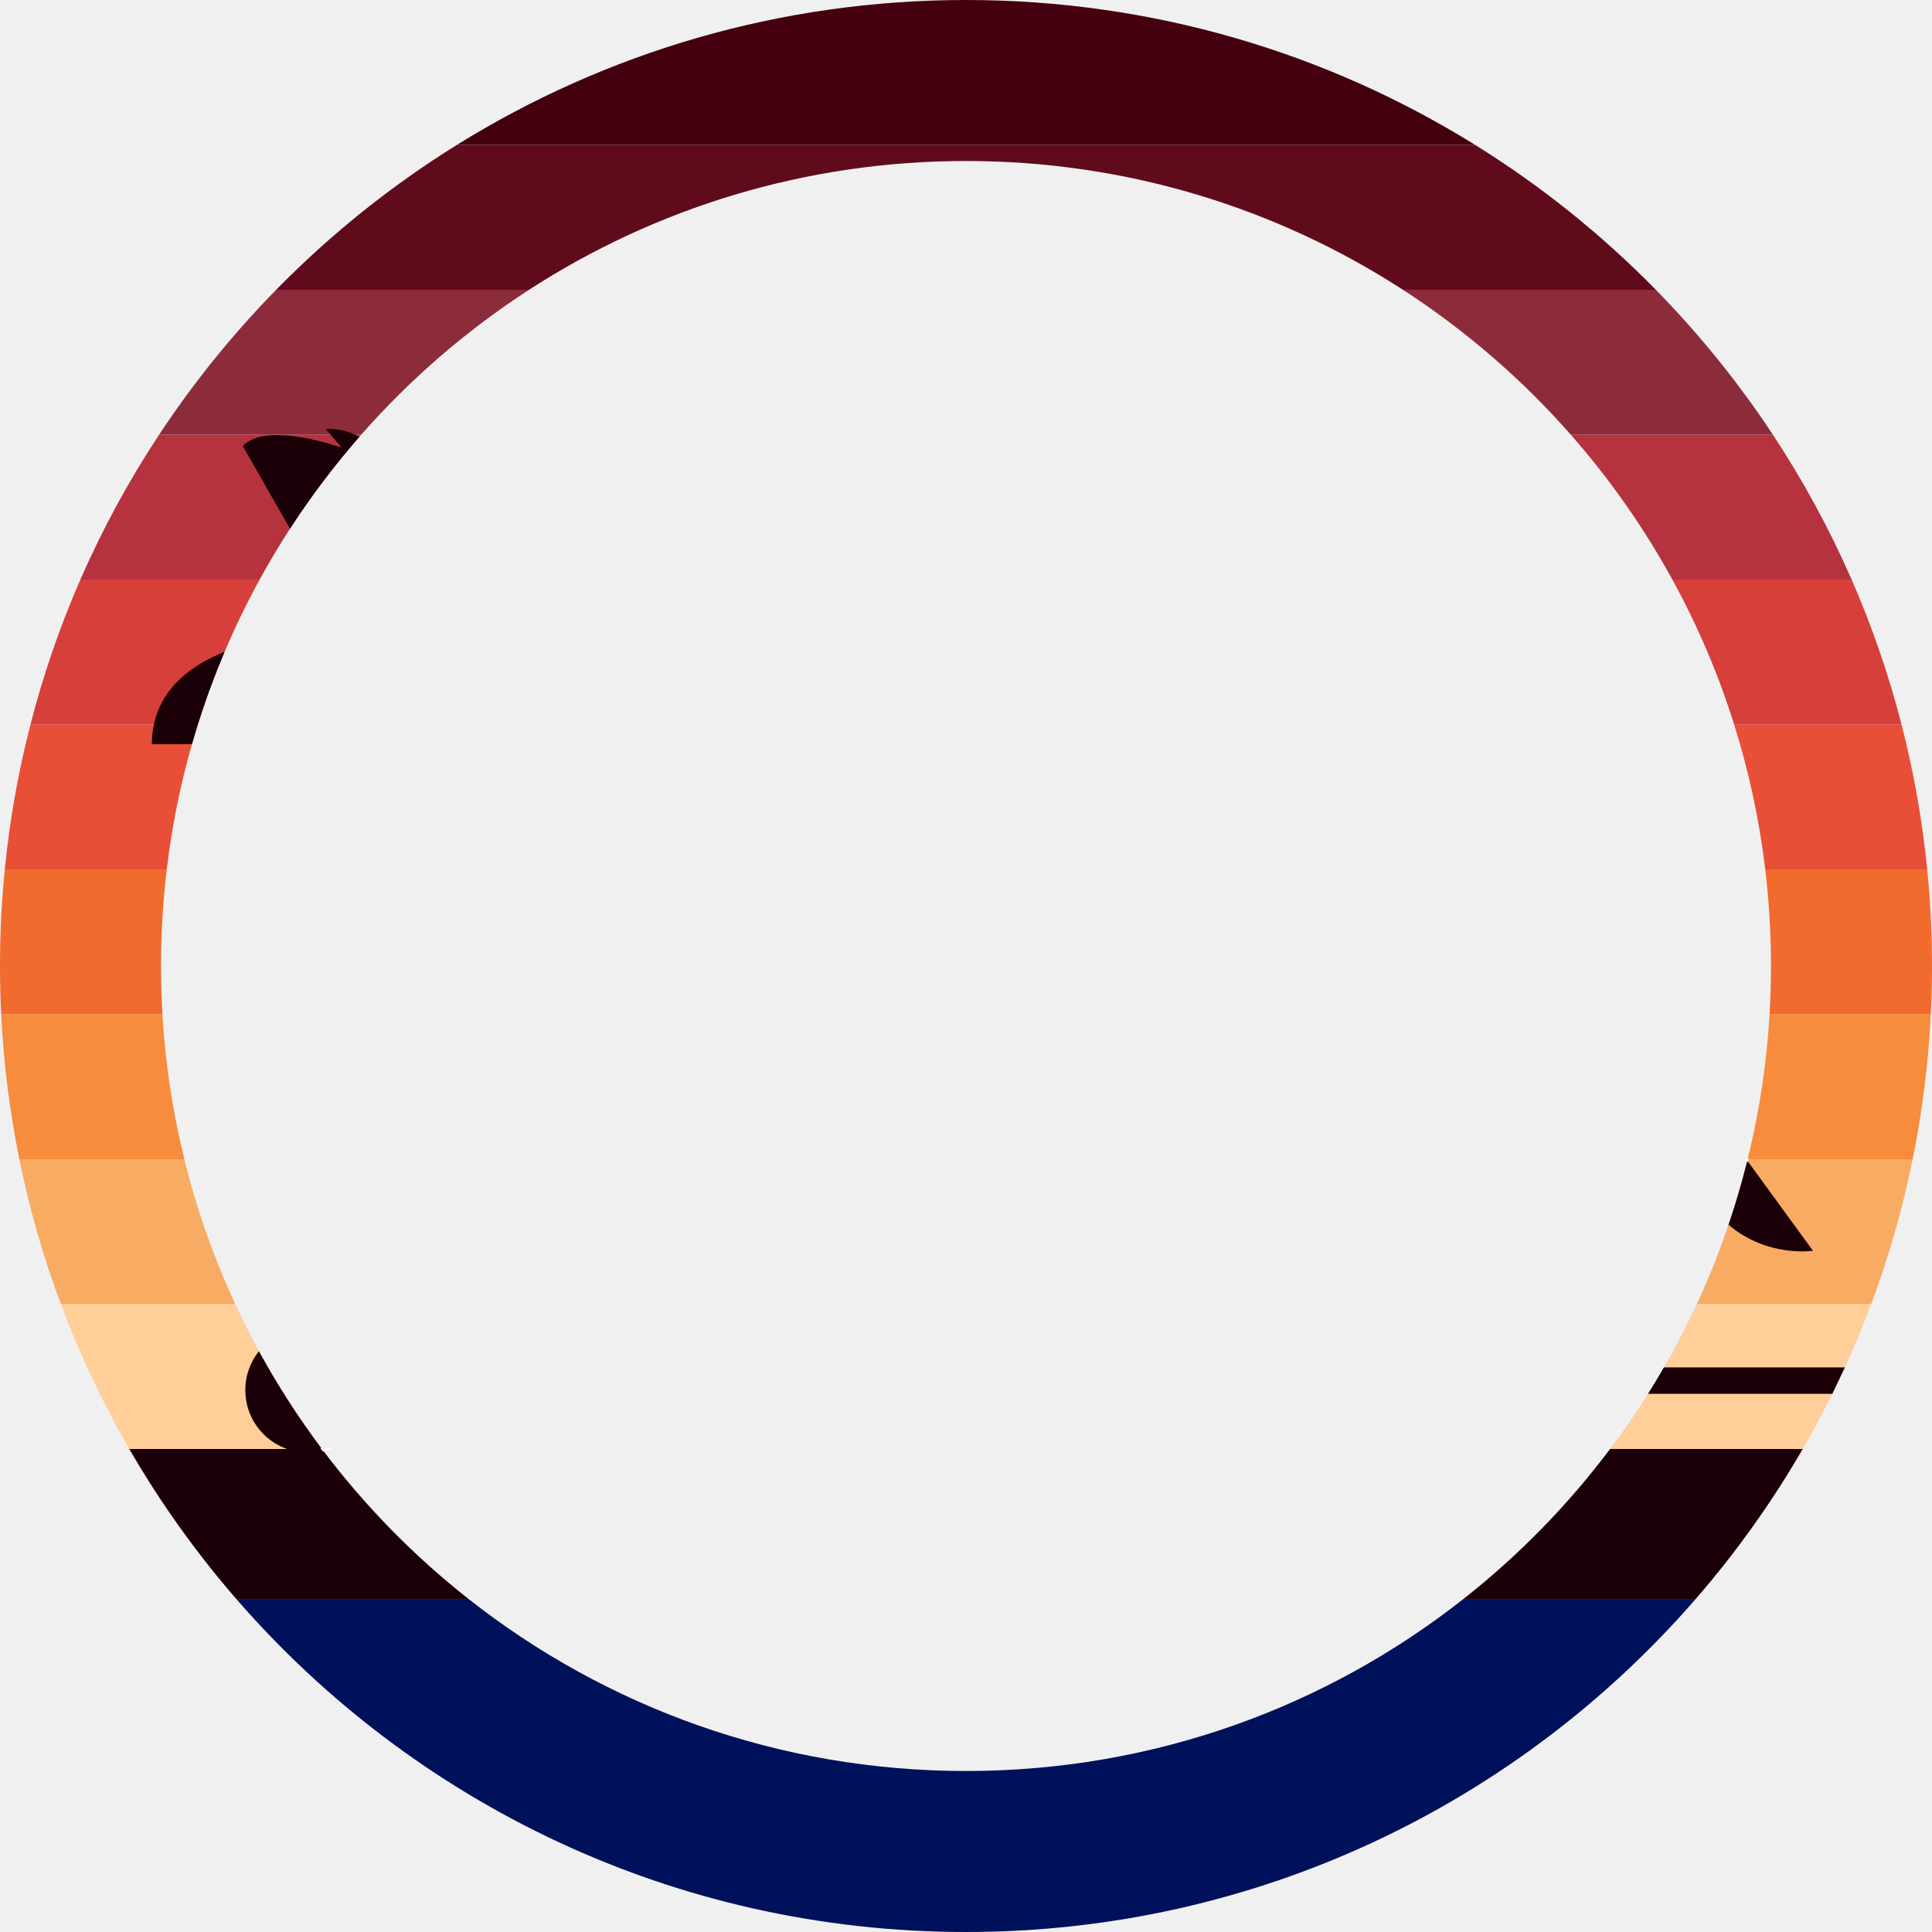
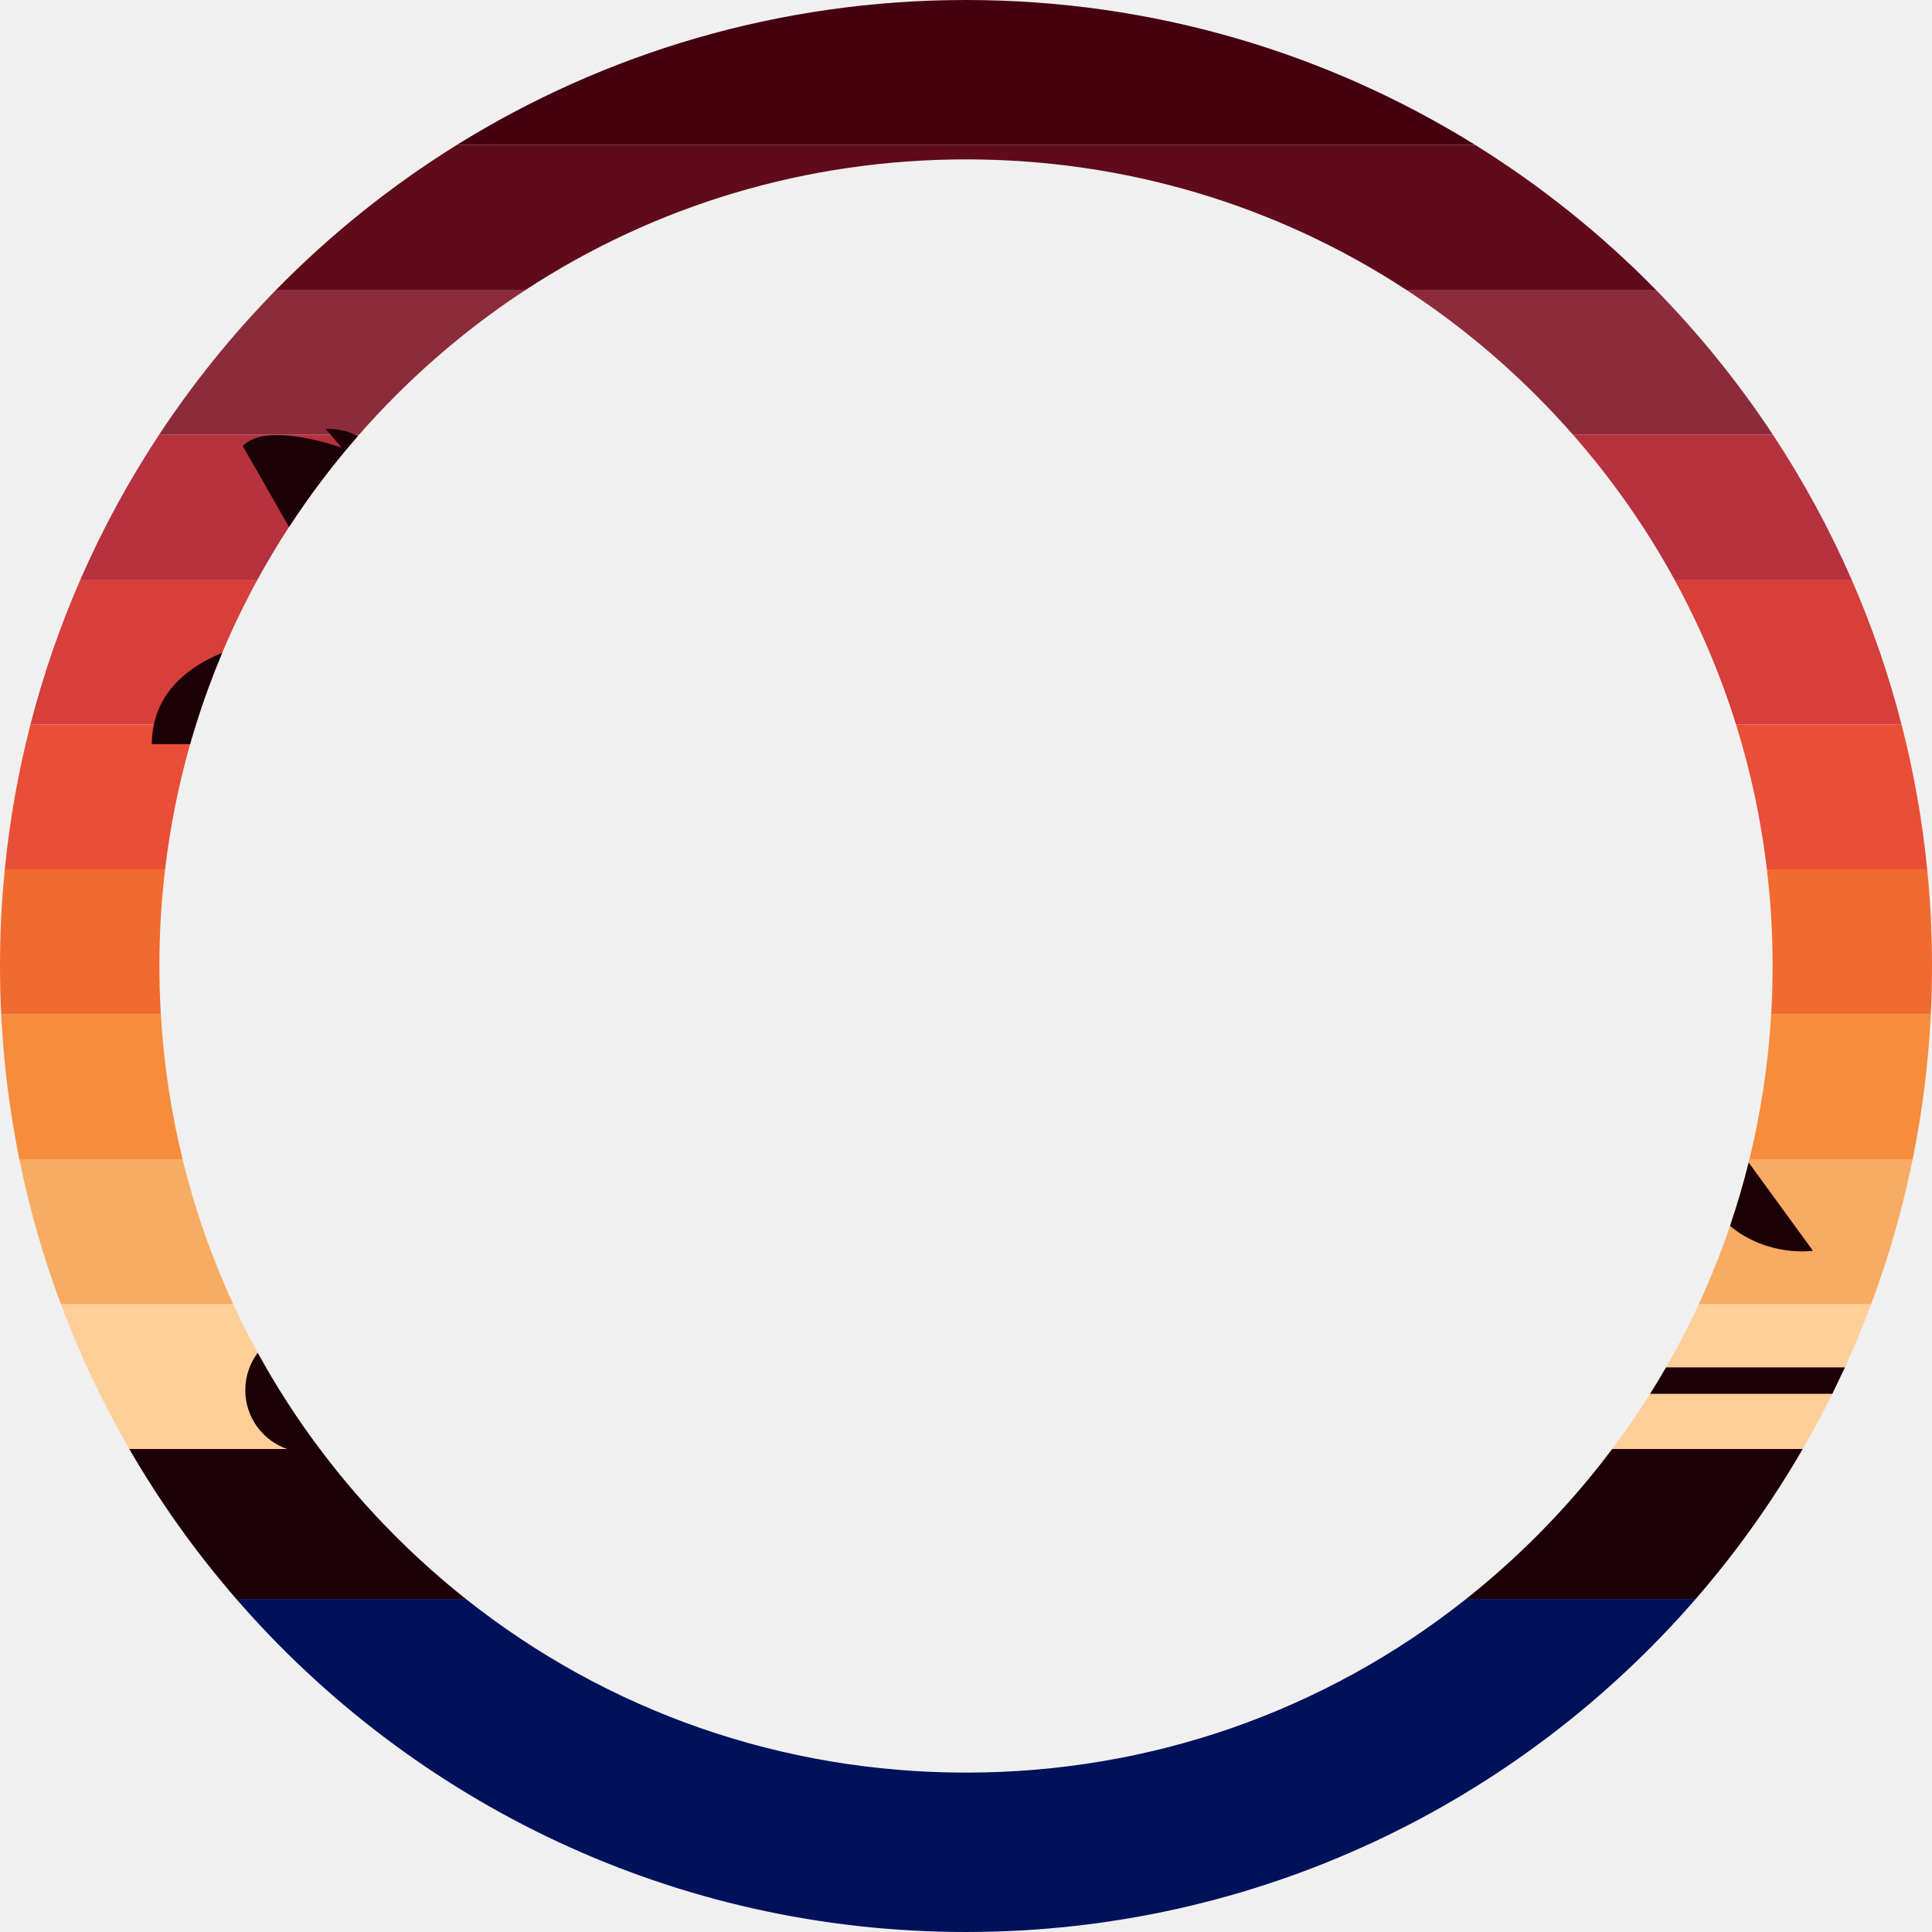
<svg xmlns="http://www.w3.org/2000/svg" id="Layer_1" data-name="Layer 1" viewBox="0 0 600 600">
  <defs>
    <style>
      .cls-1 {
        fill: #d63f3a;
      }

      .cls-1, .cls-2, .cls-3, .cls-4, .cls-5, .cls-6, .cls-7, .cls-8, .cls-9, .cls-10, .cls-11, .cls-12 {
        stroke-width: 0px;
      }

      .cls-2 {
        fill: #00115b;
      }

      .cls-3 {
        fill: #ffce99;
      }

      .cls-4 {
        fill: #f26b2e;
-       }
- 
-       .cls-13 {
-         fill: none;
-         stroke: #fff;
-         stroke-miterlimit: 10;
-         stroke-width: .5px;
      }

      .cls-5 {
        fill: #e94f36;
      }

      .cls-6 {
        fill: #1c0007;
      }

      .cls-7 {
        fill: #f78c3d;
      }

      .cls-8 {
        fill: #f8ab62;
      }

      .cls-9 {
        fill: #600b1b;
      }

      .cls-10 {
        fill: #8c2c3b;
      }

      .cls-11 {
        fill: #44000f;
      }

      .cls-12 {
        fill: #b5323e;
      }
    </style>
  </defs>
-   <path class="cls-2" d="M526.62,496.57c-54.99,63.36-136.13,103.43-226.62,103.43s-171.63-40.07-226.62-103.43h72.13c42.52,33.47,96.17,53.43,154.49,53.43s111.97-19.96,154.49-53.43h72.13Z" />
-   <path class="cls-6" d="M145.51,496.57h-72.13c-12.49-14.39-23.63-29.98-33.23-46.57h61.8c-.52.19-1.06.35-1.6.49,13.01,17.23,28.2,32.73,45.16,46.08Z" />
-   <path class="cls-6" d="M559.85,450c-9.6,16.59-20.74,32.18-33.23,46.57h-72.13c17.12-13.48,32.44-29.14,45.53-46.57h59.83Z" />
-   <path class="cls-3" d="M99.98,450h-59.83c-8.28-14.3-15.41-29.34-21.25-45h54.15c2.3,4.96,4.76,9.84,7.37,14.62,5.79,10.62,12.34,20.77,19.56,30.38Z" />
-   <path class="cls-3" d="M581.1,405c-2.49,6.67-5.21,13.22-8.15,19.66l-.02.04c-1.24,2.7-2.51,5.38-3.83,8.04l-.06.12c-2.88,5.82-5.95,11.54-9.19,17.14h-59.83c4.16-5.54,8.1-11.26,11.79-17.14,1.7-2.7,3.35-5.43,4.94-8.2,3.68-6.38,7.09-12.94,10.2-19.66h54.15Z" />
-   <path class="cls-8" d="M73.05,405H18.9c-5.43-14.5-9.76-29.53-12.89-45h51.24c3.85,15.63,9.16,30.68,15.8,45Z" />
-   <path class="cls-8" d="M593.99,360c-3.13,15.47-7.46,30.5-12.89,45h-54.15c3.71-8,7-16.22,9.86-24.64,2.21-6.53,4.16-13.17,5.83-19.92l-.32-.44h51.67Z" />
-   <path class="cls-7" d="M57.25,360H6.01c-2.98-14.64-4.89-29.67-5.64-45h50.08c.9,15.42,3.21,30.46,6.8,45Z" />
-   <path class="cls-7" d="M599.63,315c-.75,15.33-2.66,30.36-5.64,45h-51.24c3.59-14.54,5.9-29.58,6.8-45h50.08Z" />
-   <path class="cls-4" d="M50,300c0,5.04.15,10.04.45,15H.37c-.25-4.97-.37-9.97-.37-15,0-10.13.5-20.14,1.49-30h50.3c-1.18,9.83-1.79,19.85-1.79,30Z" />
-   <path class="cls-4" d="M600,300c0,5.03-.12,10.03-.37,15h-50.08c.3-4.96.45-9.96.45-15,0-10.15-.61-20.17-1.79-30h50.3c.99,9.86,1.49,19.87,1.49,30Z" />
-   <path class="cls-5" d="M61.45,225c-.64,2.03-1.25,4.06-1.84,6.11-3.6,12.58-6.24,25.57-7.82,38.89H1.49c1.52-15.37,4.2-30.4,7.97-45h51.99Z" />
-   <path class="cls-5" d="M598.51,270h-50.3c-1.84-15.48-5.11-30.52-9.66-45h51.99c3.77,14.6,6.45,29.63,7.97,45Z" />
-   <path class="cls-1" d="M80.63,180c-3.99,7.26-7.62,14.75-10.88,22.42-3.11,7.36-5.89,14.89-8.3,22.58H9.46c3.99-15.52,9.19-30.56,15.5-45h55.67Z" />
-   <path class="cls-1" d="M590.54,225h-51.99c-4.93-15.73-11.38-30.78-19.18-45h55.67c6.31,14.44,11.51,29.48,15.5,45Z" />
-   <path class="cls-12" d="M112.18,135c-.19.21-.38.43-.56.64-7.84,8.97-15.05,18.51-21.56,28.55-3.33,5.14-6.48,10.42-9.43,15.81H24.96c6.88-15.75,15.08-30.79,24.45-45h62.77Z" />
-   <path class="cls-12" d="M575.04,180h-55.67c-8.86-16.17-19.46-31.25-31.55-45h62.77c9.37,14.21,17.57,29.25,24.45,45Z" />
-   <path class="cls-10" d="M164.29,90c-19.38,12.56-36.92,27.72-52.11,45h-62.77c10.67-16.16,22.85-31.23,36.35-45h78.53Z" />
-   <path class="cls-10" d="M550.59,135h-62.77c-15.19-17.28-32.73-32.44-52.11-45h78.53c13.5,13.77,25.68,28.84,36.35,45Z" />
-   <path class="cls-9" d="M514.24,90h-78.53c-39.08-25.31-85.68-40-135.71-40s-96.63,14.69-135.71,40h-78.53c16.8-17.14,35.64-32.27,56.13-45h316.22c20.49,12.73,39.33,27.86,56.13,45Z" />
+   <path class="cls-2" d="M526.62,496.57c-54.99,63.36-136.13,103.43-226.62,103.43s-171.63-40.07-226.62-103.43h71.3c44.06,34.96,98.23,53.93,155.32,53.93s111.26-18.97,155.32-53.93h71.3Z" />
+   <path class="cls-6" d="M144.68,496.57h-71.3c-12.49-14.39-23.63-29.98-33.23-46.57h59.17c.15.21.31.41.47.62,7.01,9.28,14.71,18.14,23.08,26.51,6.94,6.94,14.23,13.43,21.81,19.44Z" />
+   <path class="cls-6" d="M559.85,450c-9.6,16.59-20.74,32.18-33.23,46.57h-71.3c7.58-6.01,14.87-12.5,21.81-19.44,8.55-8.55,16.42-17.62,23.55-27.13h59.17Z" />
+   <path class="cls-3" d="M99.32,450h-59.17c-8.28-14.3-15.41-29.34-21.25-45h53.52c2.36,5.12,4.9,10.16,7.62,15.11,5.68,10.36,12.11,20.35,19.28,29.89Z" />
+   <path class="cls-3" d="M581.1,405c-2.49,6.67-5.21,13.22-8.15,19.66l-.46.97c-1.09,2.4-2.23,4.75-3.39,7.11l-.06.12c-2.88,5.82-5.95,11.54-9.19,17.14h-59.17c4.18-5.57,8.11-11.28,11.79-17.14,1.7-2.7,3.35-5.44,4.93-8.2,3.69-6.41,7.09-12.96,10.18-19.66h53.52Z" />
+   <path class="cls-8" d="M72.42,405H18.9c-5.43-14.5-9.76-29.53-12.89-45h50.69c3.78,15.51,9.05,30.56,15.72,45Z" />
+   <path class="cls-8" d="M593.99,360c-3.13,15.47-7.46,30.5-12.89,45h-53.52c3.65-7.91,6.89-16.01,9.69-24.26,2.2-6.48,4.13-13.05,5.79-19.72h0c.08-.35.17-.68.24-1.02h50.69Z" />
+   <path class="cls-7" d="M56.7,360H6.01c-2.98-14.64-4.89-29.67-5.64-45h49.58c.89,15.31,3.16,30.36,6.75,45Z" />
+   <path class="cls-7" d="M599.63,315c-.75,15.33-2.66,30.36-5.64,45h-50.69c3.59-14.64,5.86-29.69,6.75-45h49.58Z" />
+   <path class="cls-4" d="M49.5,300c0,5.03.15,10.03.45,15H.37c-.25-4.97-.37-9.97-.37-15,0-10.13.5-20.14,1.49-30h49.78c-1.18,9.88-1.77,19.89-1.77,30Z" />
+   <path class="cls-4" d="M600,300c0,5.03-.12,10.03-.37,15h-49.58c.3-4.97.45-9.97.45-15,0-10.11-.59-20.12-1.77-30h49.78c.99,9.86,1.49,19.87,1.49,30Z" />
+   <path class="cls-5" d="M60.86,225c-.63,2.03-1.24,4.06-1.82,6.11-3.6,12.66-6.2,25.66-7.77,38.89H1.49c1.52-15.37,4.2-30.4,7.97-45h51.4Z" />
+   <path class="cls-5" d="M598.51,270h-49.78c-1.82-15.37-5.04-30.42-9.59-45h51.4c3.77,14.6,6.45,29.63,7.97,45Z" />
+   <path class="cls-1" d="M79.98,180c-4.05,7.39-7.71,14.97-10.97,22.72-3.07,7.29-5.79,14.72-8.15,22.28H9.46c3.99-15.52,9.19-30.56,15.5-45h55.02Z" />
+   <path class="cls-1" d="M590.54,225h-51.4c-4.87-15.59-11.27-30.66-19.12-45h55.02c6.31,14.44,11.51,29.48,15.5,45Z" />
+   <path class="cls-12" d="M111.51,135c-.13.13-.24.27-.36.4-7.84,8.97-14.98,18.41-21.39,28.25-3.48,5.34-6.74,10.79-9.78,16.35H24.96c6.88-15.75,15.08-30.79,24.45-45h62.1Z" />
+   <path class="cls-12" d="M575.04,180h-55.02c-8.74-15.98-19.29-31.06-31.53-45h62.1c9.37,14.21,17.57,29.25,24.45,45Z" />
+   <path class="cls-10" d="M163.29,90c-14.41,9.42-27.96,20.41-40.42,32.87-3.94,3.94-7.73,7.98-11.36,12.13h-62.1c10.67-16.16,22.85-31.23,36.35-45h77.53Z" />
+   <path class="cls-10" d="M550.59,135h-62.1c-3.63-4.15-7.42-8.19-11.36-12.13-12.46-12.46-26.01-23.45-40.42-32.87h77.53c13.5,13.77,25.68,28.84,36.35,45Z" />
+   <path class="cls-9" d="M514.24,90h-77.53c-40.31-26.36-87.43-40.5-136.71-40.5s-96.4,14.14-136.71,40.5h-77.53c16.8-17.14,35.64-32.27,56.13-45h316.22c20.49,12.73,39.33,27.86,56.13,45Z" />
  <path class="cls-11" d="M458.11,45H141.89C187.8,16.47,241.98,0,300,0s112.2,16.47,158.11,45Z" />
-   <path class="cls-6" d="M69.75,202.42c-3.11,7.36-5.89,14.89-8.3,22.58-.64,2.03-1.25,4.06-1.84,6.11h-12.46c0-2.17.24-4.2.65-6.11,2.41-11.34,11.33-18.31,21.95-22.58Z" />
-   <path class="cls-6" d="M111.62,135.64c-7.84,8.97-15.05,18.51-21.56,28.55l-14.66-25.66c7.26-7.93,30.72.5,30.72.5l-3.45-4.03-1.51-1.76c3.31-.19,6.36.51,9.14,1.76.45.2.89.41,1.32.64Z" />
-   <path class="cls-6" d="M563.02,388.43s-14.08,2.23-26.21-8.07c2.21-6.53,4.16-13.17,5.83-19.92l20.38,27.99Z" />
-   <path class="cls-6" d="M572.95,424.66l-.02.04-3.83,8.04-.06.12h-57.23c1.7-2.7,3.35-5.43,4.94-8.2h56.2Z" />
-   <path class="cls-6" d="M101.95,450c-.52.19-1.06.35-1.6.49-1.53.39-3.14.6-4.8.6-2.24,0-4.4-.38-6.4-1.09-7.56-2.64-12.97-9.82-12.97-18.28,0-4.58,1.59-8.78,4.24-12.1,5.79,10.62,12.34,20.77,19.56,30.38h1.97Z" />
-   <path class="cls-13" d="M101.95,450c-.52.19-1.06.35-1.6.49-.13-.16-.25-.32-.37-.49h1.97Z" />
-   <path class="cls-13" d="M542.75,360c-.03.15-.07.29-.11.44l-.32-.44h.43Z" />
+   <path class="cls-6" d="M111.15,135.4c-7.84,8.97-14.98,18.41-21.39,28.25l-14.36-25.12c7.26-7.93,30.72.5,30.72.5l-3.45-4.03-1.51-1.76c3.31-.19,6.36.51,9.14,1.76.29.12.57.26.85.4Z" />
+   <path class="cls-6" d="M69.01,202.72c-3.07,7.29-5.79,14.72-8.15,22.28-.63,2.03-1.24,4.06-1.82,6.11h-11.89c0-2.17.24-4.2.65-6.11,2.35-11.08,10.92-17.98,21.21-22.28Z" />
+   <path class="cls-6" d="M563.02,388.43s-13.73,2.17-25.75-7.69c2.2-6.48,4.13-13.05,5.79-19.72l19.96,27.41Z" />
+   <path class="cls-6" d="M572.95,424.66l-.46.97-3.39,7.11-.06.12h-56.57c1.7-2.7,3.35-5.44,4.93-8.2h55.55Z" />
+   <path class="cls-6" d="M99.79,450.62c-1.36.31-2.78.47-4.24.47-2.24,0-4.4-.38-6.4-1.09-7.56-2.64-12.97-9.82-12.97-18.28,0-4.36,1.44-8.38,3.86-11.61,5.68,10.36,12.11,20.35,19.28,29.89.15.21.31.41.47.62Z" />
</svg>
